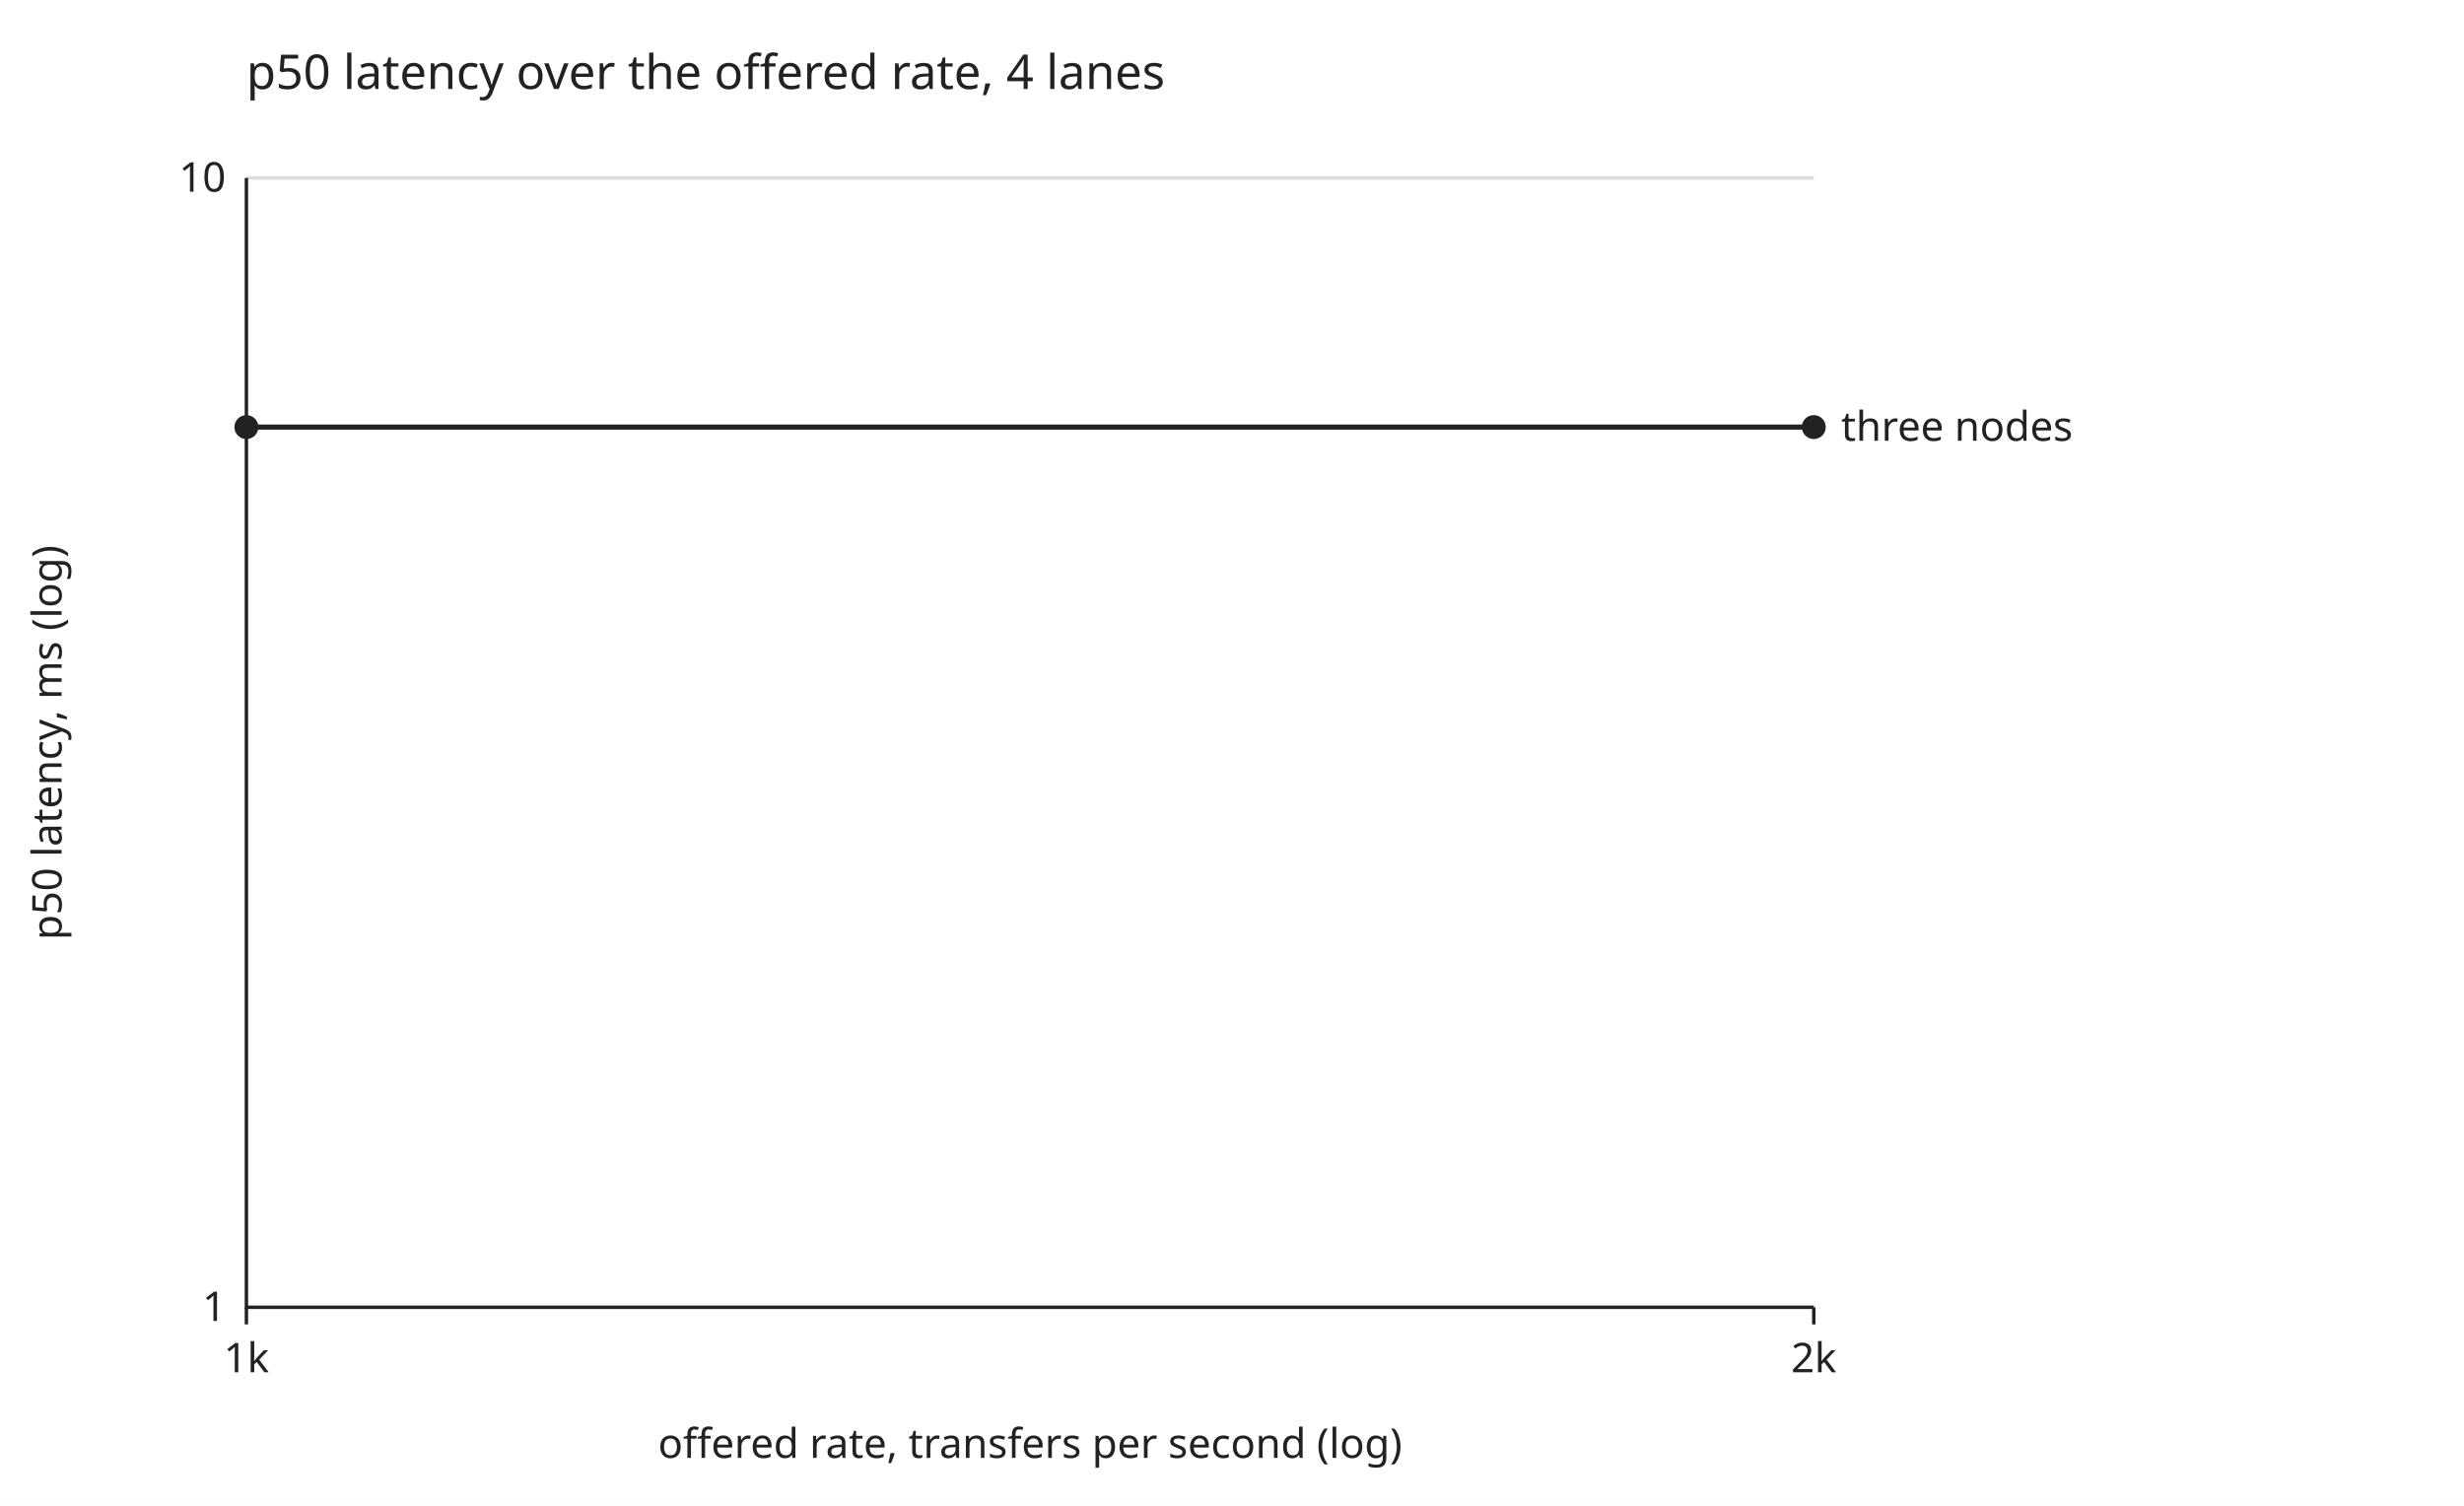
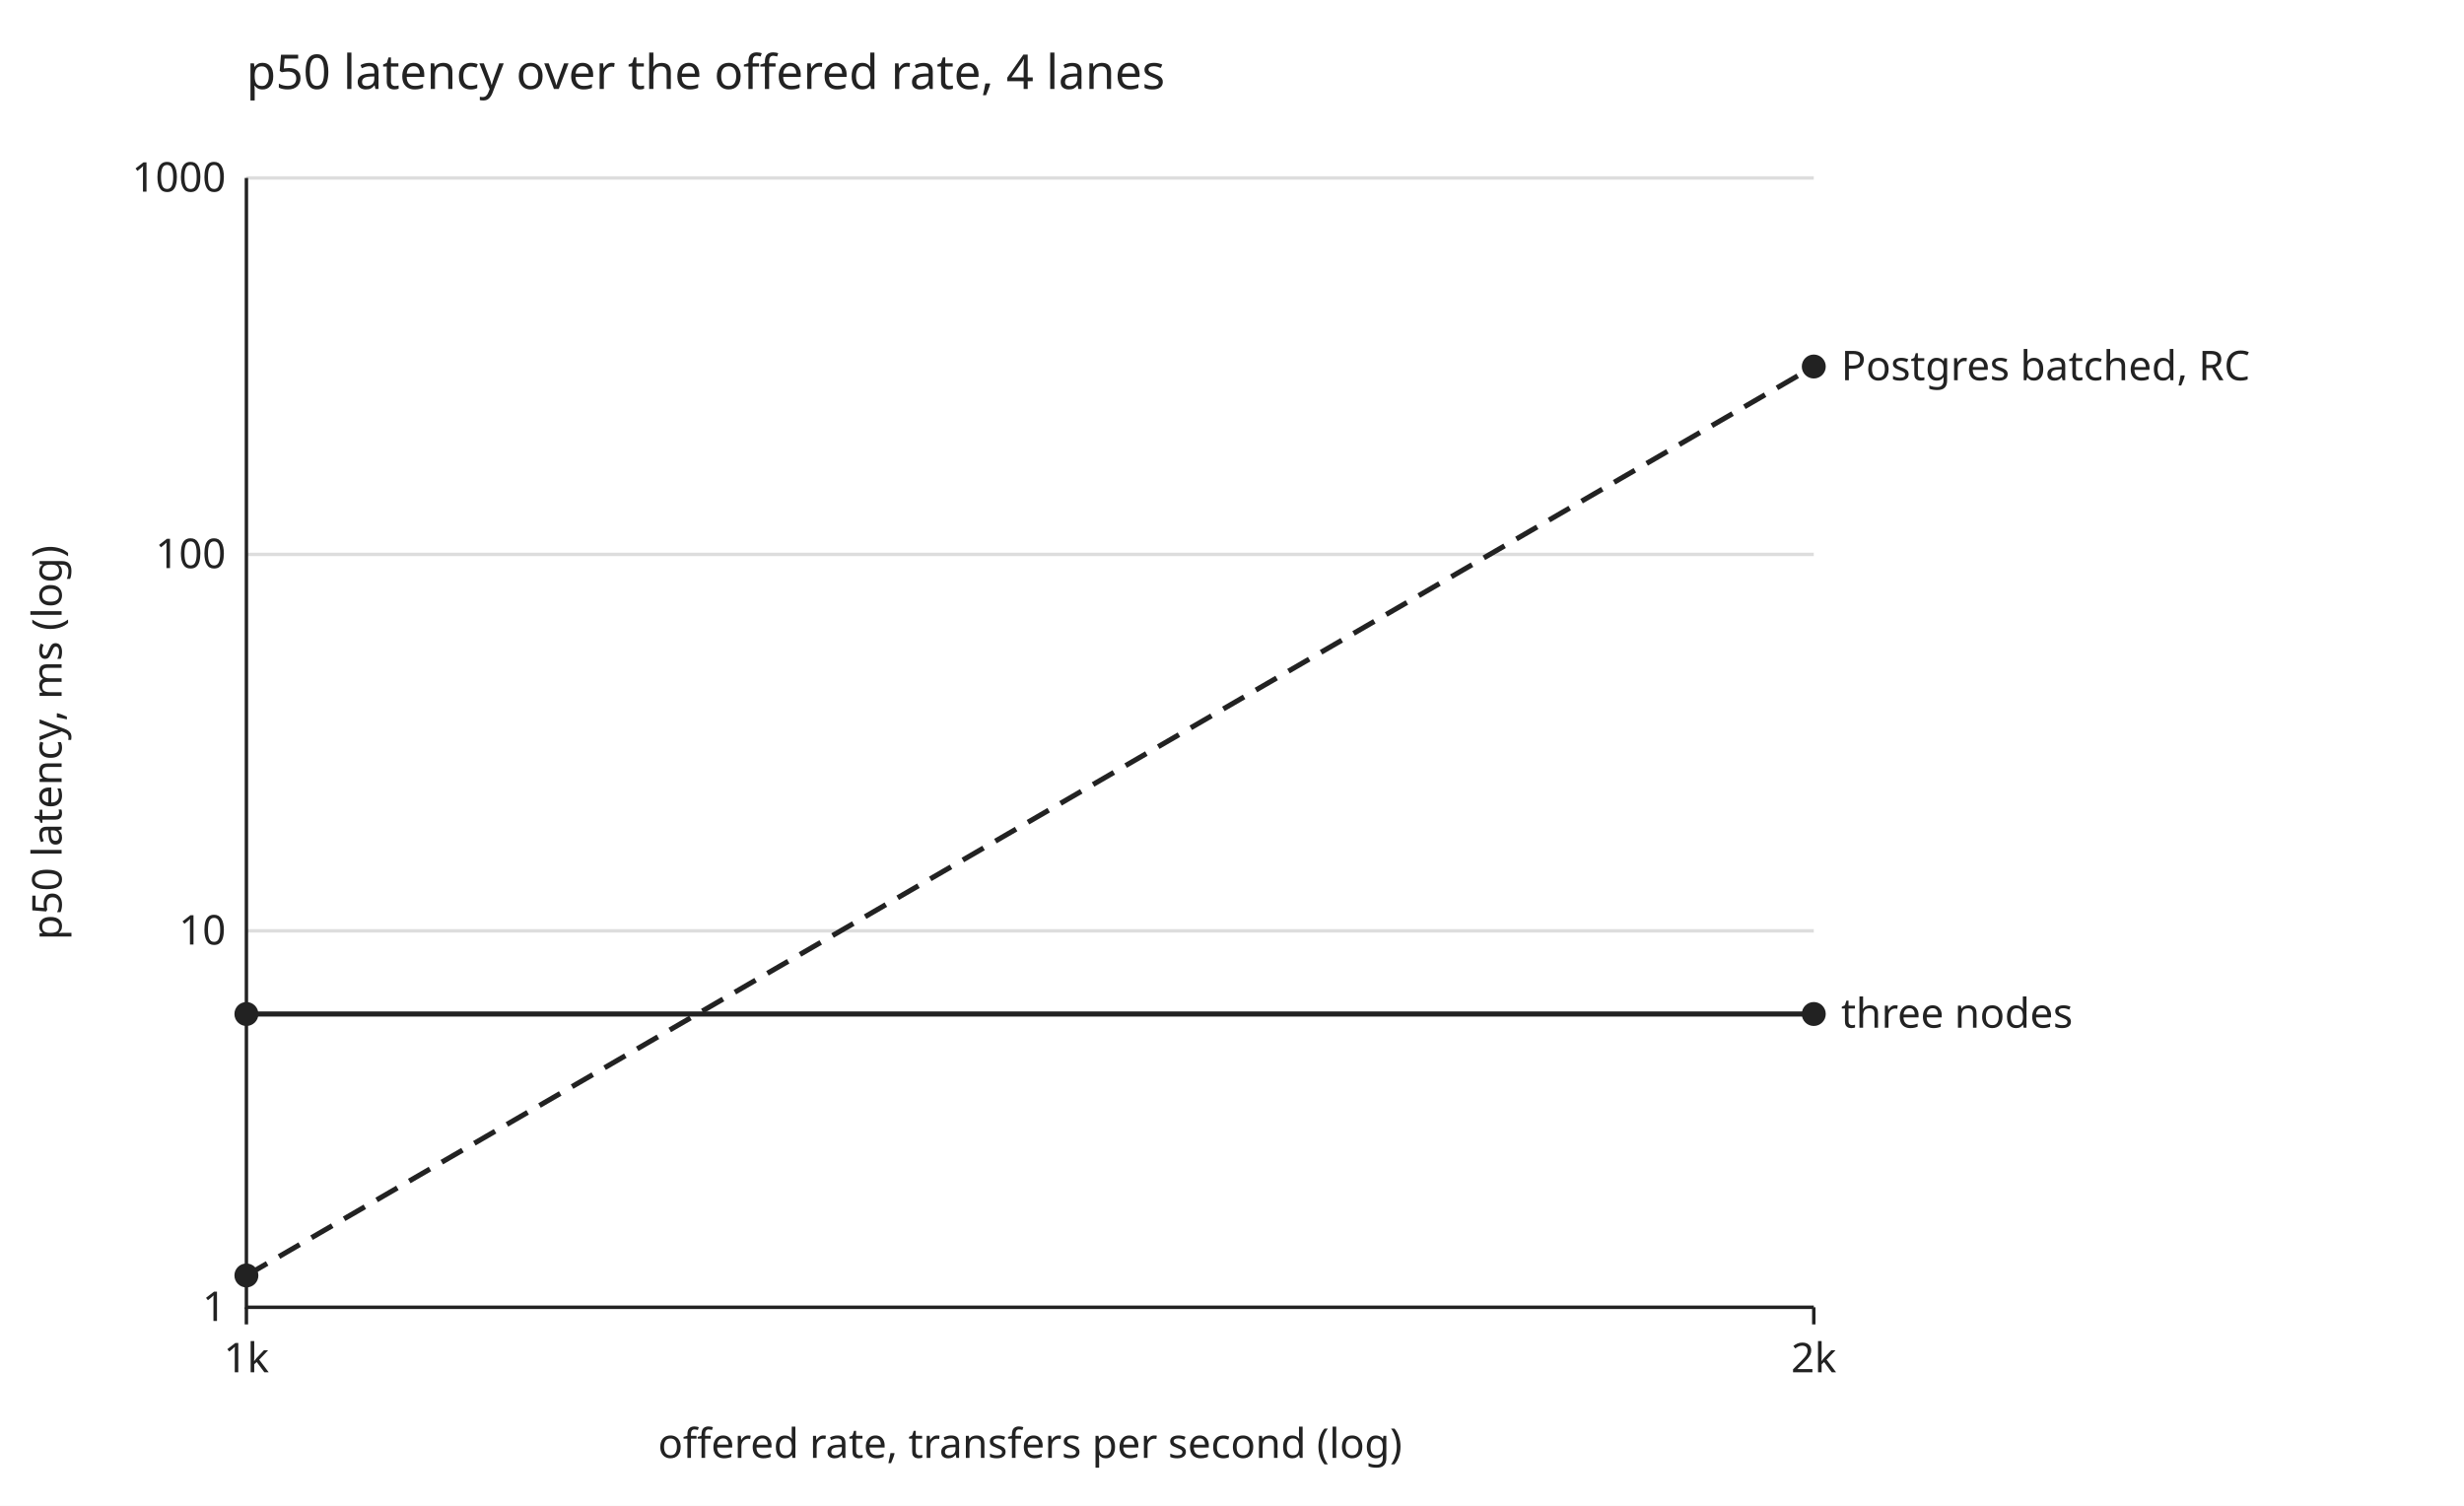
<svg xmlns="http://www.w3.org/2000/svg" width="720" height="440" viewBox="0 0 720 440" font-family="system-ui, sans-serif" font-size="12">
  <rect width="720" height="440" fill="#ffffff" />
  <text x="72" y="26" font-size="14" fill="#222222">p50 latency over the offered rate, 4 lanes</text>
  <line x1="72" y1="382.0" x2="530" y2="382.0" stroke="#dddddd" />
  <text x="66" y="386.0" text-anchor="end" fill="#222222">1</text>
+   <line x1="72" y1="272.0" x2="530" y2="272.0" stroke="#dddddd" />
+   <text x="66" y="276.0" text-anchor="end" fill="#222222">10</text>
+   <line x1="72" y1="162.0" x2="530" y2="162.0" stroke="#dddddd" />
+   <text x="66" y="166.0" text-anchor="end" fill="#222222">100</text>
  <line x1="72" y1="52.0" x2="530" y2="52.0" stroke="#dddddd" />
-   <text x="66" y="56.0" text-anchor="end" fill="#222222">10</text>
+   <text x="66" y="56.0" text-anchor="end" fill="#222222">1000</text>
  <line x1="72.0" y1="382" x2="72.0" y2="387" stroke="#222222" />
  <text x="72.0" y="401" text-anchor="middle" fill="#222222">1k</text>
  <line x1="530.0" y1="382" x2="530.0" y2="387" stroke="#222222" />
  <text x="530.0" y="401" text-anchor="middle" fill="#222222">2k</text>
  <path d="M72 52 V382 H530" fill="none" stroke="#222222" />
  <text x="301" y="426" text-anchor="middle" fill="#222222">offered rate, transfers per second (log)</text>
  <text transform="translate(18 217) rotate(-90)" text-anchor="middle" fill="#222222">p50 latency, ms (log)</text>
-   <polyline points="72.0,124.8 530.0,124.8" fill="none" stroke="#222222" stroke-width="1.5" />
-   <circle cx="72.0" cy="124.8" r="3" fill="#222222" stroke="#222222" />
-   <circle cx="530.0" cy="124.8" r="3" fill="#222222" stroke="#222222" />
-   <text x="538.0" y="128.8" fill="#222222">three nodes</text>
+   <polyline points="72.0,296.3 530.0,296.3" fill="none" stroke="#222222" stroke-width="1.5" />
+   <circle cx="72.0" cy="296.3" r="3" fill="#222222" stroke="#222222" />
+   <circle cx="530.0" cy="296.3" r="3" fill="#222222" stroke="#222222" />
+   <polyline points="72.0,372.7 530.0,107.1" fill="none" stroke="#222222" stroke-width="1.5" stroke-dasharray="7 4" />
+   <circle cx="72.0" cy="372.7" r="3" fill="#222222" stroke="#222222" />
+   <circle cx="530.0" cy="107.1" r="3" fill="#222222" stroke="#222222" />
+   <text x="538.0" y="111.1" fill="#222222">Postgres batched, RC</text>
+   <text x="538.0" y="300.3" fill="#222222">three nodes</text>
</svg>
